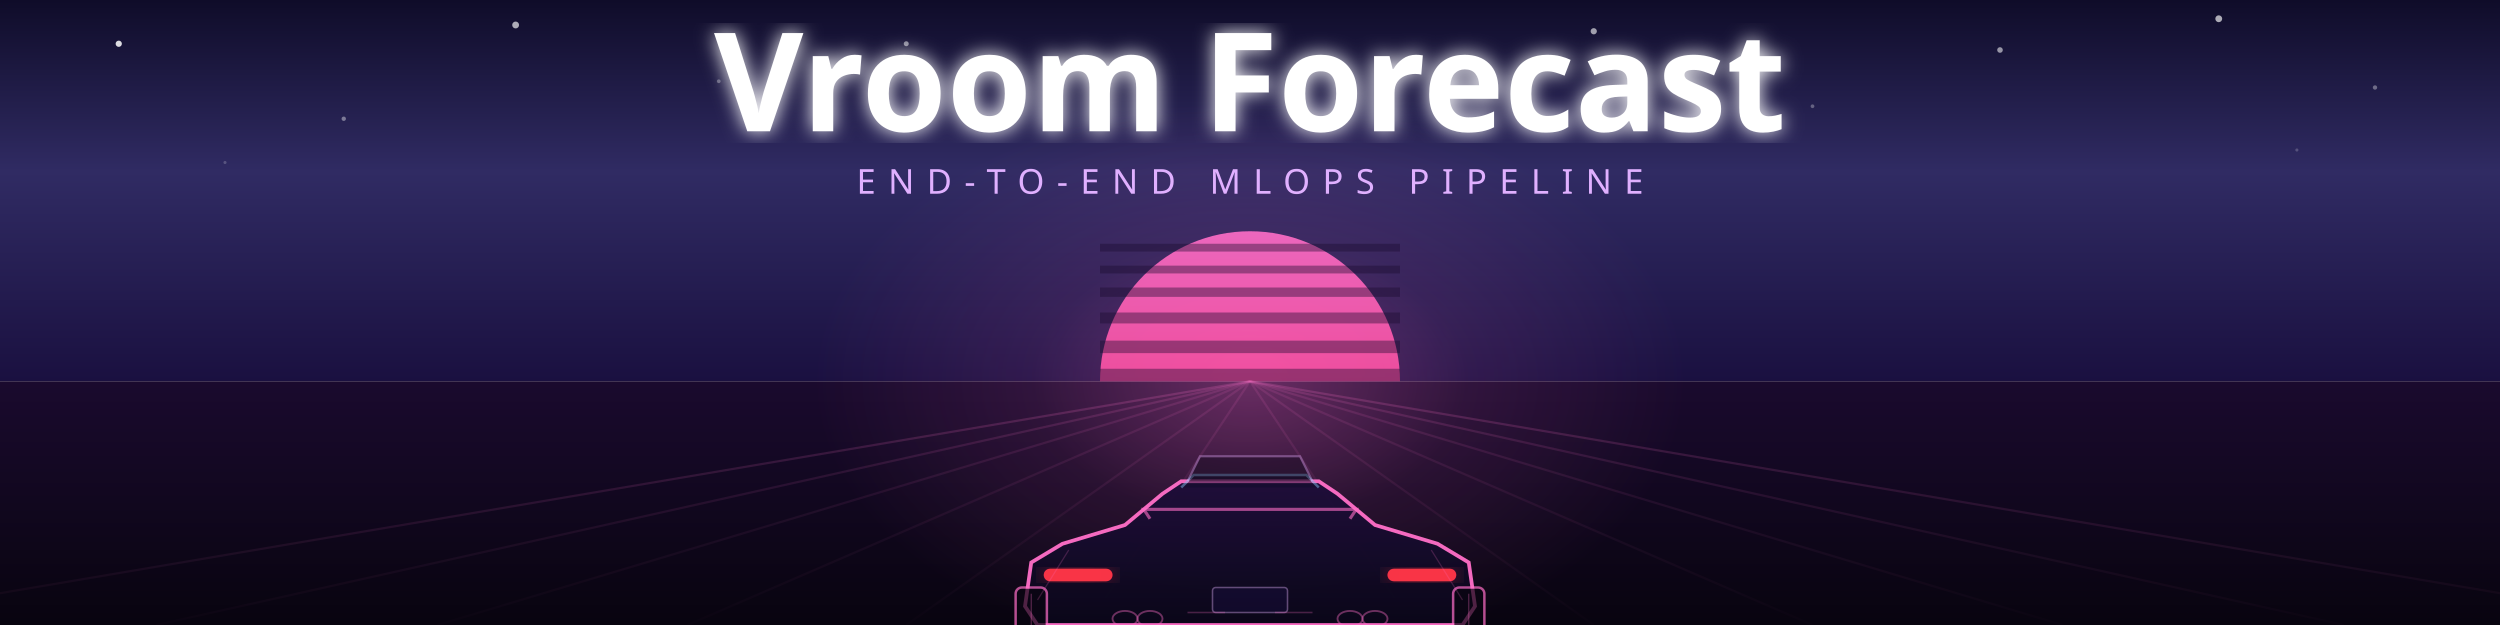
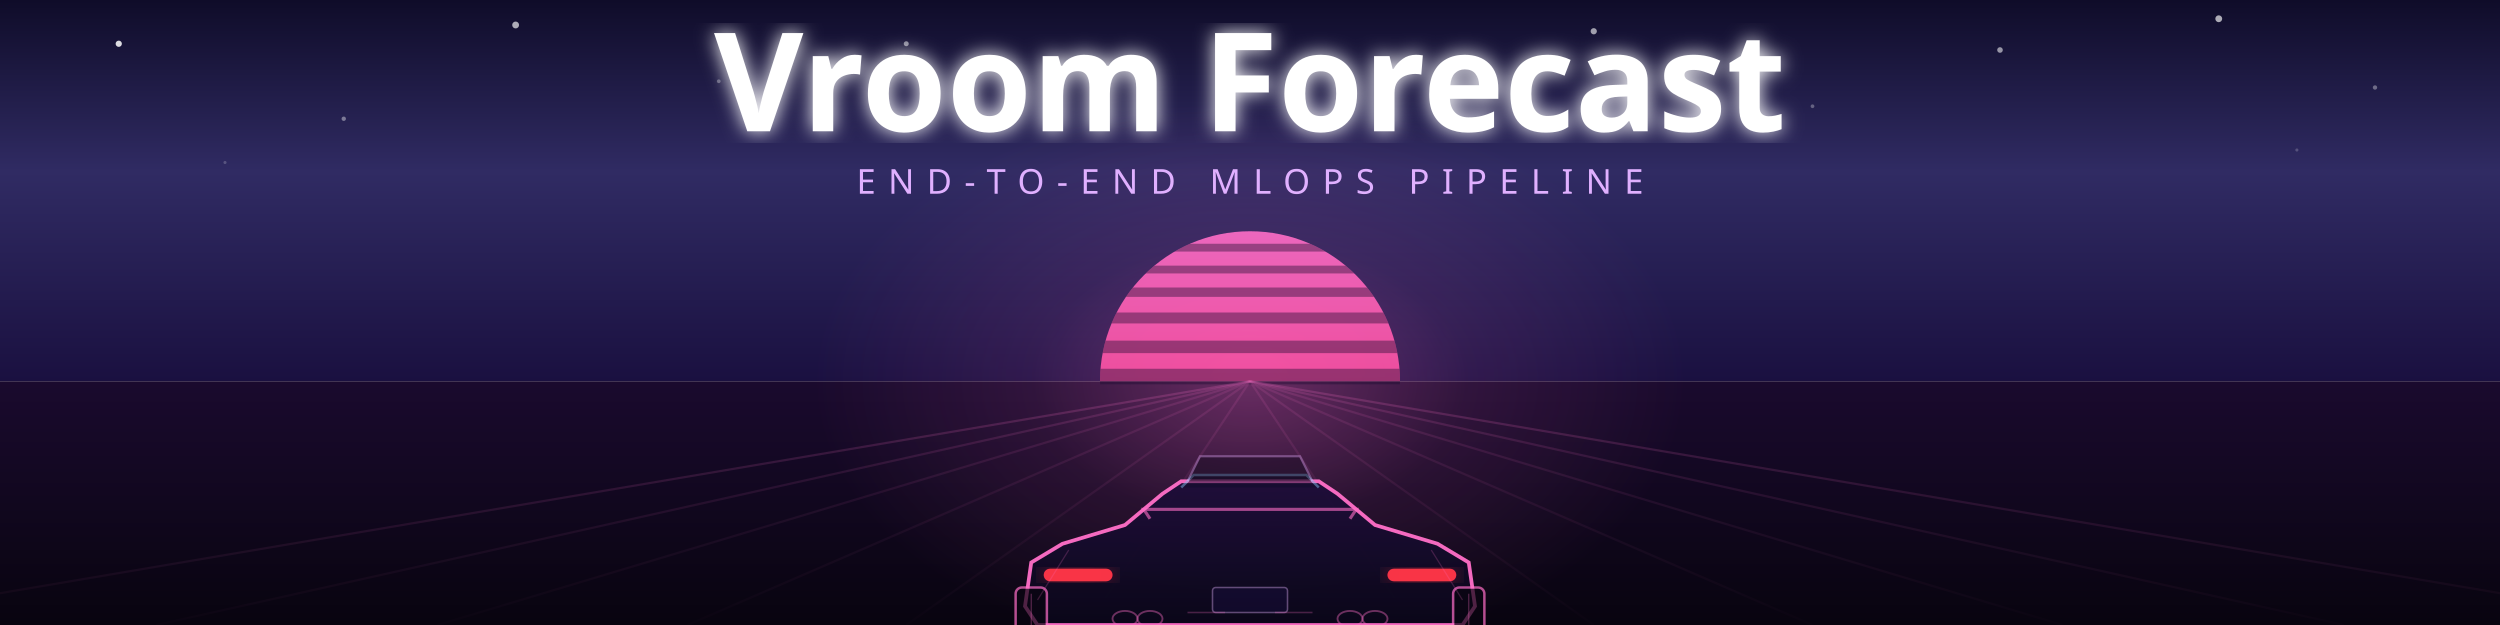
<svg xmlns="http://www.w3.org/2000/svg" viewBox="0 0 800 200" width="800" height="200">
  <defs>
    <linearGradient id="sky" x1="0%" y1="0%" x2="0%" y2="100%">
      <stop offset="0%" stop-color="#0f0c29" />
      <stop offset="45%" stop-color="#302b63" />
      <stop offset="100%" stop-color="#1a1040" />
    </linearGradient>
    <linearGradient id="sun" x1="0%" y1="0%" x2="0%" y2="100%">
      <stop offset="0%" stop-color="#ff6ec7" />
      <stop offset="55%" stop-color="#ff4ea0" />
      <stop offset="100%" stop-color="#f9a825" />
    </linearGradient>
    <radialGradient id="sunGlow" cx="50%" cy="50%" r="50%">
      <stop offset="0%" stop-color="#ff6ec7" stop-opacity="0.35" />
      <stop offset="50%" stop-color="#ff6ec7" stop-opacity="0.1" />
      <stop offset="100%" stop-color="#ff6ec7" stop-opacity="0" />
    </radialGradient>
    <linearGradient id="ground" x1="0%" y1="0%" x2="0%" y2="100%">
      <stop offset="0%" stop-color="#1a0a2e" />
      <stop offset="100%" stop-color="#08040f" />
    </linearGradient>
    <linearGradient id="gridH" x1="0%" y1="0%" x2="0%" y2="100%">
      <stop offset="0%" stop-color="#ff6ec7" stop-opacity="0.7" />
      <stop offset="100%" stop-color="#ff6ec7" stop-opacity="0.04" />
    </linearGradient>
    <linearGradient id="carBody" x1="0%" y1="0%" x2="0%" y2="100%">
      <stop offset="0%" stop-color="#1e0e3a" />
      <stop offset="100%" stop-color="#0a0618" />
    </linearGradient>
    <filter id="glow">
      <feGaussianBlur in="SourceGraphic" stdDeviation="2" result="blur" />
      <feMerge>
        <feMergeNode in="blur" />
        <feMergeNode in="SourceGraphic" />
      </feMerge>
    </filter>
    <filter id="glowStrong">
      <feGaussianBlur in="SourceGraphic" stdDeviation="4" result="blur" />
      <feMerge>
        <feMergeNode in="blur" />
        <feMergeNode in="SourceGraphic" />
      </feMerge>
    </filter>
    <filter id="textGlow">
      <feGaussianBlur in="SourceGraphic" stdDeviation="3" result="blur" />
      <feMerge>
        <feMergeNode in="blur" />
        <feMergeNode in="SourceGraphic" />
      </feMerge>
    </filter>
    <clipPath id="sunClip">
      <rect x="300" y="50" width="200" height="72" />
    </clipPath>
+     <clipPath id="scanClip">
+       <circle cx="400" cy="122" r="48" />
+     </clipPath>
  </defs>
  <rect width="800" height="122" fill="url(#sky)" />
  <rect y="122" width="800" height="78" fill="url(#ground)" />
  <g fill="white">
    <circle cx="38" cy="14" r="1" opacity="0.85" />
    <circle cx="110" cy="38" r="0.7" opacity="0.4" />
    <circle cx="165" cy="8" r="1.1" opacity="0.65" />
    <circle cx="230" cy="26" r="0.6" opacity="0.3" />
    <circle cx="290" cy="14" r="0.8" opacity="0.5" />
    <circle cx="510" cy="10" r="1" opacity="0.6" />
    <circle cx="580" cy="34" r="0.6" opacity="0.3" />
    <circle cx="640" cy="16" r="0.9" opacity="0.55" />
    <circle cx="710" cy="6" r="1.1" opacity="0.65" />
    <circle cx="760" cy="28" r="0.7" opacity="0.35" />
    <circle cx="72" cy="52" r="0.5" opacity="0.2" />
    <circle cx="735" cy="48" r="0.5" opacity="0.2" />
  </g>
  <ellipse cx="400" cy="122" rx="140" ry="90" fill="url(#sunGlow)" />
  <circle cx="400" cy="122" r="48" fill="url(#sun)" opacity="0.9" clip-path="url(#sunClip)" />
-   <g clip-path="url(#sunClip)" opacity="0.4">
+   <g clip-path="url(#scanClip)" opacity="0.4">
    <rect x="352" y="78" width="96" height="2.5" fill="#1a0a2e" />
    <rect x="352" y="85" width="96" height="2.5" fill="#1a0a2e" />
    <rect x="352" y="92" width="96" height="3" fill="#1a0a2e" />
    <rect x="352" y="100" width="96" height="3.5" fill="#1a0a2e" />
    <rect x="352" y="109" width="96" height="4" fill="#1a0a2e" />
    <rect x="352" y="118" width="96" height="5" fill="#1a0a2e" />
  </g>
  <line x1="0" y1="122" x2="800" y2="122" stroke="#ff6ec7" stroke-width="1.5" opacity="0.8" filter="url(#glow)" />
  <g stroke="url(#gridH)" stroke-width="0.7">
    <line x1="0" y1="128" x2="800" y2="128" opacity="0.5" />
    <line x1="0" y1="135" x2="800" y2="135" opacity="0.38" />
    <line x1="0" y1="144" x2="800" y2="144" opacity="0.3" />
    <line x1="0" y1="155" x2="800" y2="155" opacity="0.22" />
    <line x1="0" y1="168" x2="800" y2="168" opacity="0.16" />
    <line x1="0" y1="184" x2="800" y2="184" opacity="0.1" />
    <line x1="0" y1="200" x2="800" y2="200" opacity="0.06" />
    <line x1="400" y1="122" x2="-60" y2="200" opacity="0.3" />
    <line x1="400" y1="122" x2="50" y2="200" opacity="0.24" />
    <line x1="400" y1="122" x2="140" y2="200" opacity="0.2" />
    <line x1="400" y1="122" x2="220" y2="200" opacity="0.18" />
    <line x1="400" y1="122" x2="290" y2="200" opacity="0.18" />
    <line x1="400" y1="122" x2="348" y2="200" opacity="0.18" />
    <line x1="400" y1="122" x2="400" y2="200" opacity="0.22" />
    <line x1="400" y1="122" x2="452" y2="200" opacity="0.18" />
    <line x1="400" y1="122" x2="510" y2="200" opacity="0.18" />
    <line x1="400" y1="122" x2="580" y2="200" opacity="0.18" />
    <line x1="400" y1="122" x2="660" y2="200" opacity="0.2" />
    <line x1="400" y1="122" x2="750" y2="200" opacity="0.24" />
    <line x1="400" y1="122" x2="860" y2="200" opacity="0.3" />
  </g>
  <g transform="translate(400, 200)">
    <ellipse cx="0" cy="2" rx="80" ry="4" fill="#08040f" opacity="0.6" />
    <path d="       M-68,0       L-72,-6       L-70,-20       L-60,-26       L-40,-32       L-28,-42       L-22,-46       L22,-46       L28,-42       L40,-32       L60,-26       L70,-20       L72,-6       L68,0       Z     " fill="url(#carBody)" stroke="#ff6ec7" stroke-width="1.2" opacity="0.95" />
    <path d="       M-22,-44       L-18,-48       L18,-48       L22,-44     " fill="#0f0c29" stroke="#7eb5e6" stroke-width="0.8" opacity="0.5" />
    <path d="       M-20,-46       L-16,-54       L16,-54       L20,-46     " fill="#0a0618" stroke="#e0b0ff" stroke-width="0.7" opacity="0.35" />
    <path d="       M-32,-34       L-34,-37       L34,-37       L32,-34     " fill="none" stroke="#ff6ec7" stroke-width="1" opacity="0.6" />
    <g filter="url(#glowStrong)">
      <rect x="-66" y="-18" width="22" height="4" rx="2" fill="#ff2040" opacity="0.95" />
      <rect x="-66" y="-18" width="22" height="4" rx="2" fill="#ff6060" opacity="0.3" />
    </g>
    <g filter="url(#glowStrong)">
      <rect x="44" y="-18" width="22" height="4" rx="2" fill="#ff2040" opacity="0.95" />
      <rect x="44" y="-18" width="22" height="4" rx="2" fill="#ff6060" opacity="0.3" />
    </g>
    <line x1="-44" y1="-16" x2="44" y2="-16" stroke="#ff2040" stroke-width="0.8" opacity="0.5" filter="url(#glow)" />
    <rect x="-12" y="-12" width="24" height="8" rx="1" fill="#1a1040" stroke="#e0b0ff" stroke-width="0.5" opacity="0.4" />
    <ellipse cx="-40" cy="-2" rx="4" ry="2.5" fill="none" stroke="#ff6ec7" stroke-width="0.6" opacity="0.4" />
    <ellipse cx="-32" cy="-2" rx="4" ry="2.5" fill="none" stroke="#ff6ec7" stroke-width="0.6" opacity="0.4" />
    <ellipse cx="32" cy="-2" rx="4" ry="2.5" fill="none" stroke="#ff6ec7" stroke-width="0.6" opacity="0.4" />
    <ellipse cx="40" cy="-2" rx="4" ry="2.5" fill="none" stroke="#ff6ec7" stroke-width="0.6" opacity="0.4" />
    <g>
      <rect x="-75" y="-12" width="10" height="14" rx="2" fill="#08040f" stroke="#ff6ec7" stroke-width="0.8" opacity="0.7" />
      <line x1="-70" y1="-10" x2="-70" y2="0" stroke="#ff6ec7" stroke-width="0.4" opacity="0.3" />
    </g>
    <g>
      <rect x="65" y="-12" width="10" height="14" rx="2" fill="#08040f" stroke="#ff6ec7" stroke-width="0.8" opacity="0.7" />
      <line x1="70" y1="-10" x2="70" y2="0" stroke="#ff6ec7" stroke-width="0.4" opacity="0.3" />
    </g>
    <line x1="-58" y1="-24" x2="-68" y2="-8" stroke="#ff6ec7" stroke-width="0.4" opacity="0.2" />
    <line x1="58" y1="-24" x2="68" y2="-8" stroke="#ff6ec7" stroke-width="0.4" opacity="0.2" />
    <line x1="-20" y1="-4" x2="-8" y2="-4" stroke="#ff6ec7" stroke-width="0.5" opacity="0.25" />
    <line x1="8" y1="-4" x2="20" y2="-4" stroke="#ff6ec7" stroke-width="0.5" opacity="0.25" />
  </g>
  <text x="400" y="42" text-anchor="middle" font-family="sans-serif" font-size="44" font-weight="700" fill="white" filter="url(#textGlow)">Vroom Forecast</text>
  <text x="400" y="62" text-anchor="middle" font-family="sans-serif" font-size="11" fill="#e0b0ff" letter-spacing="4">END-TO-END MLOPS PIPELINE</text>
</svg>
